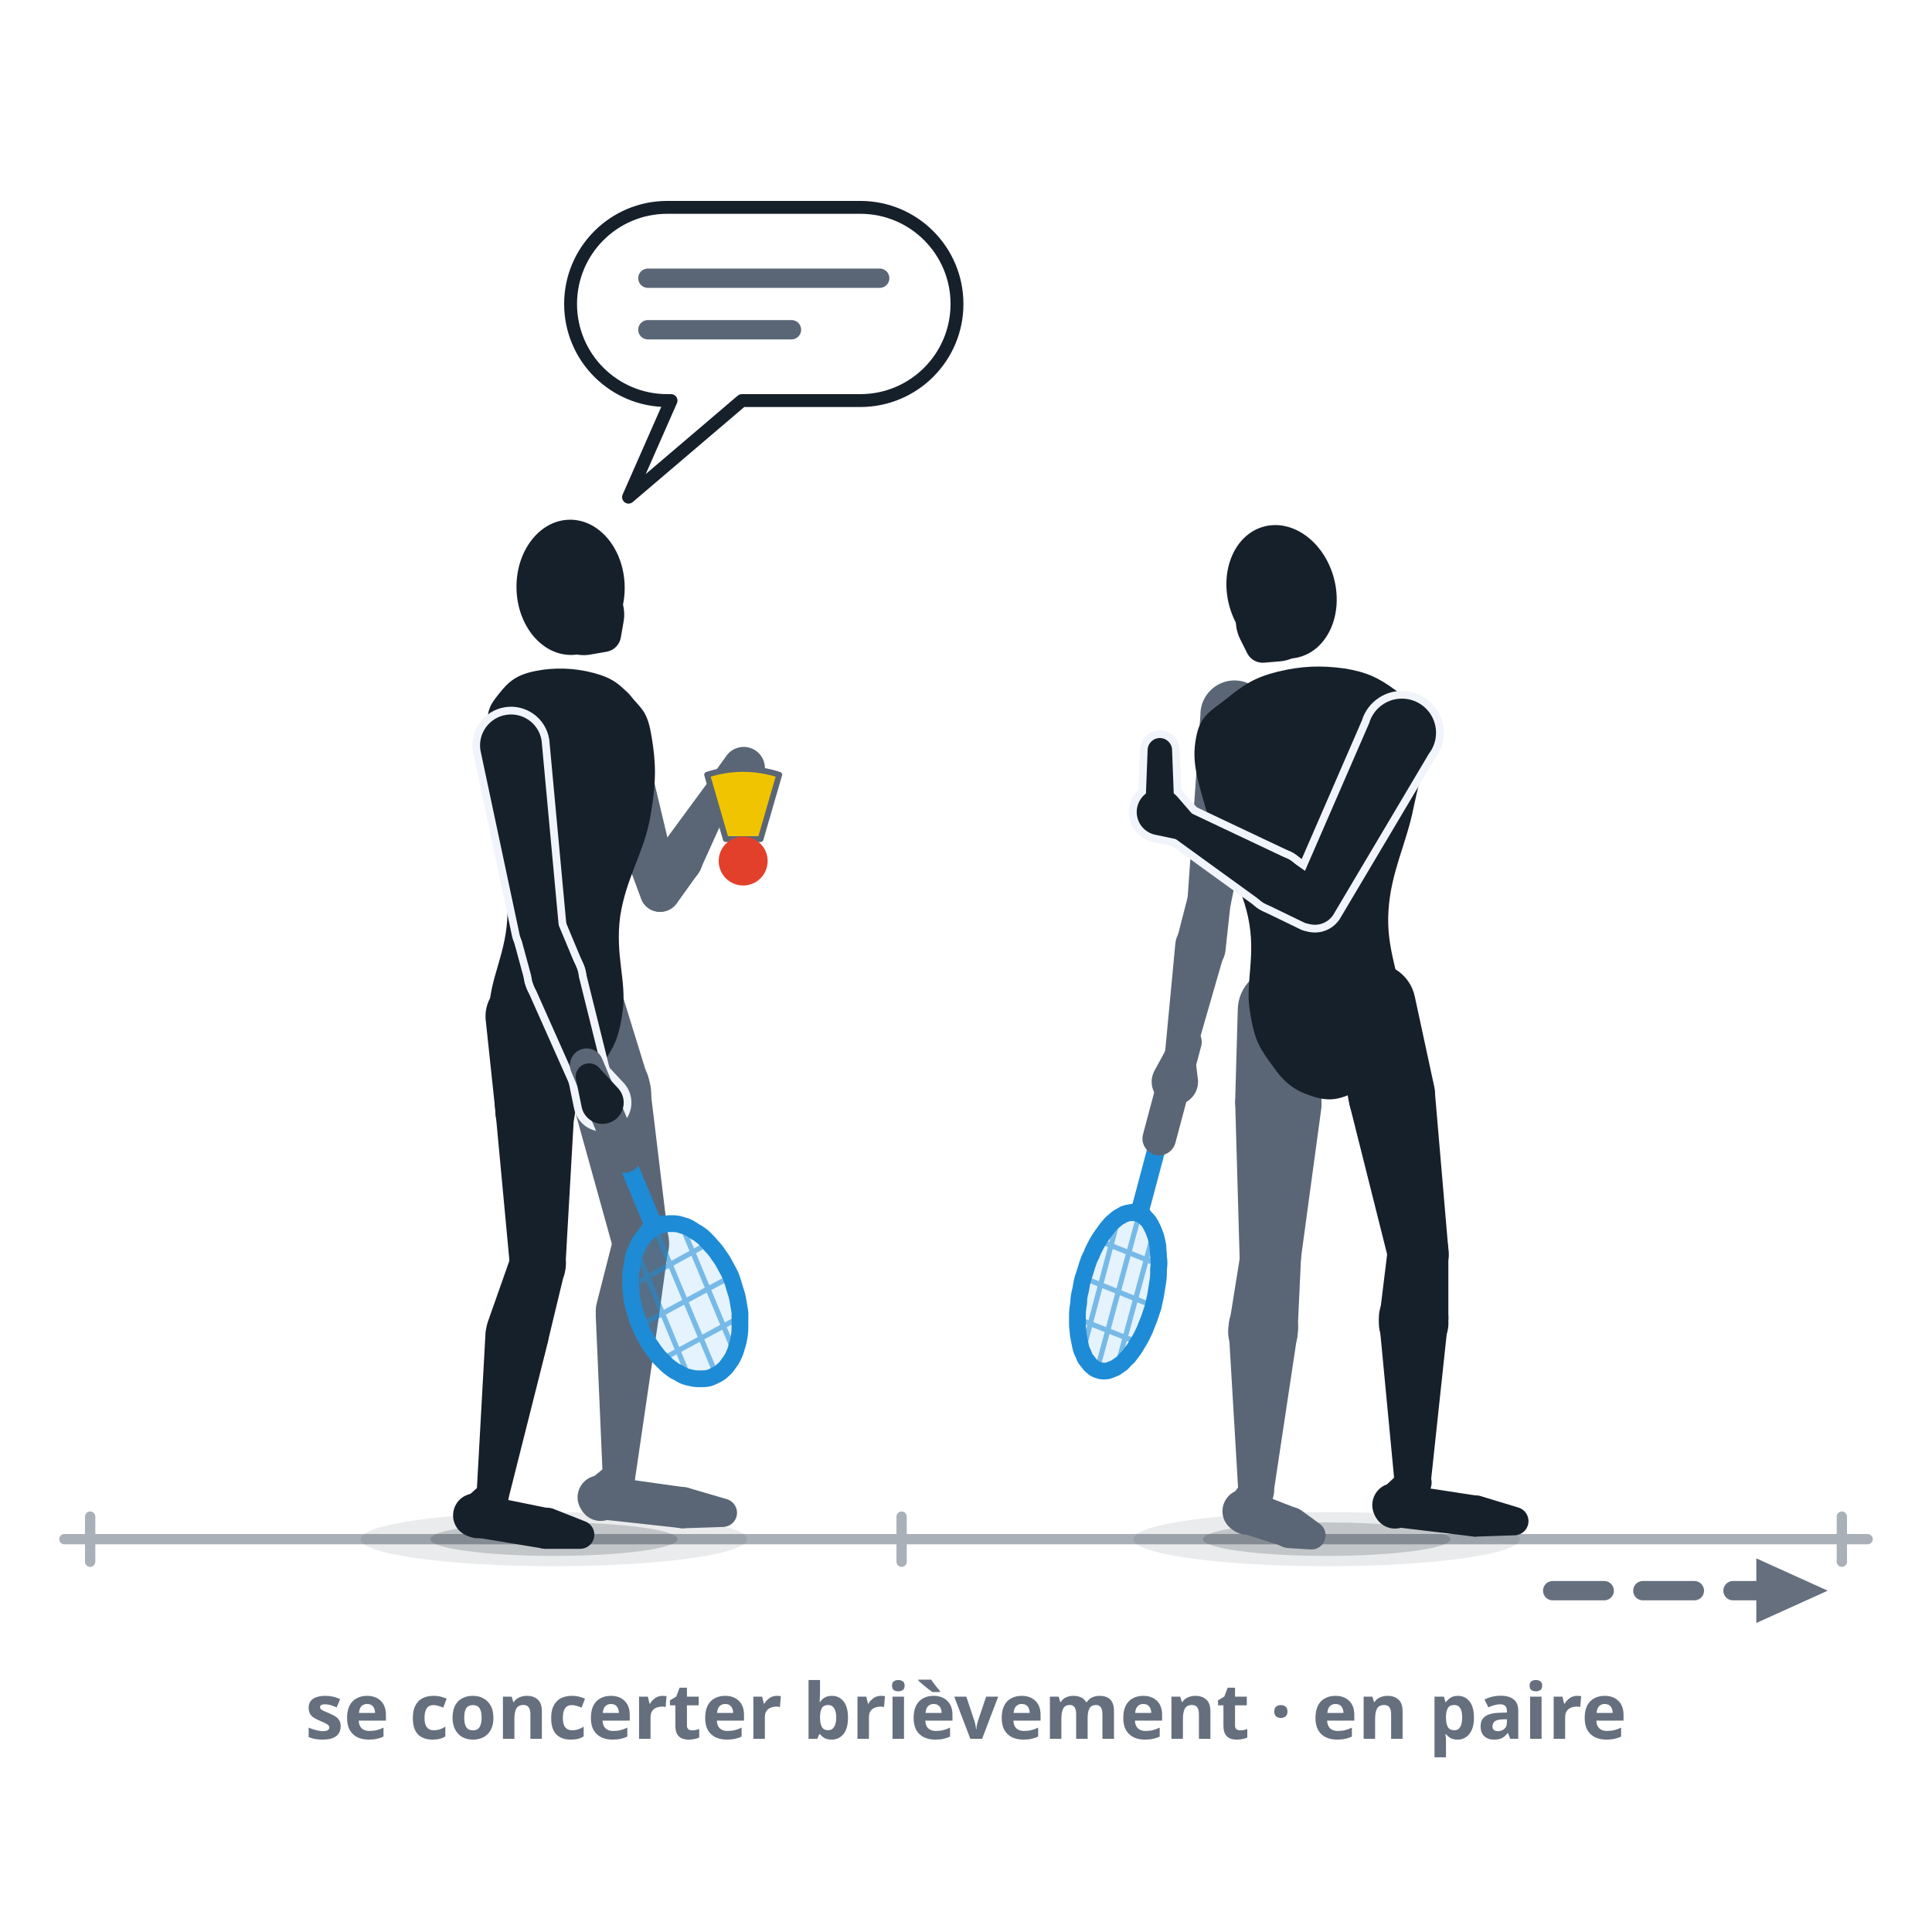
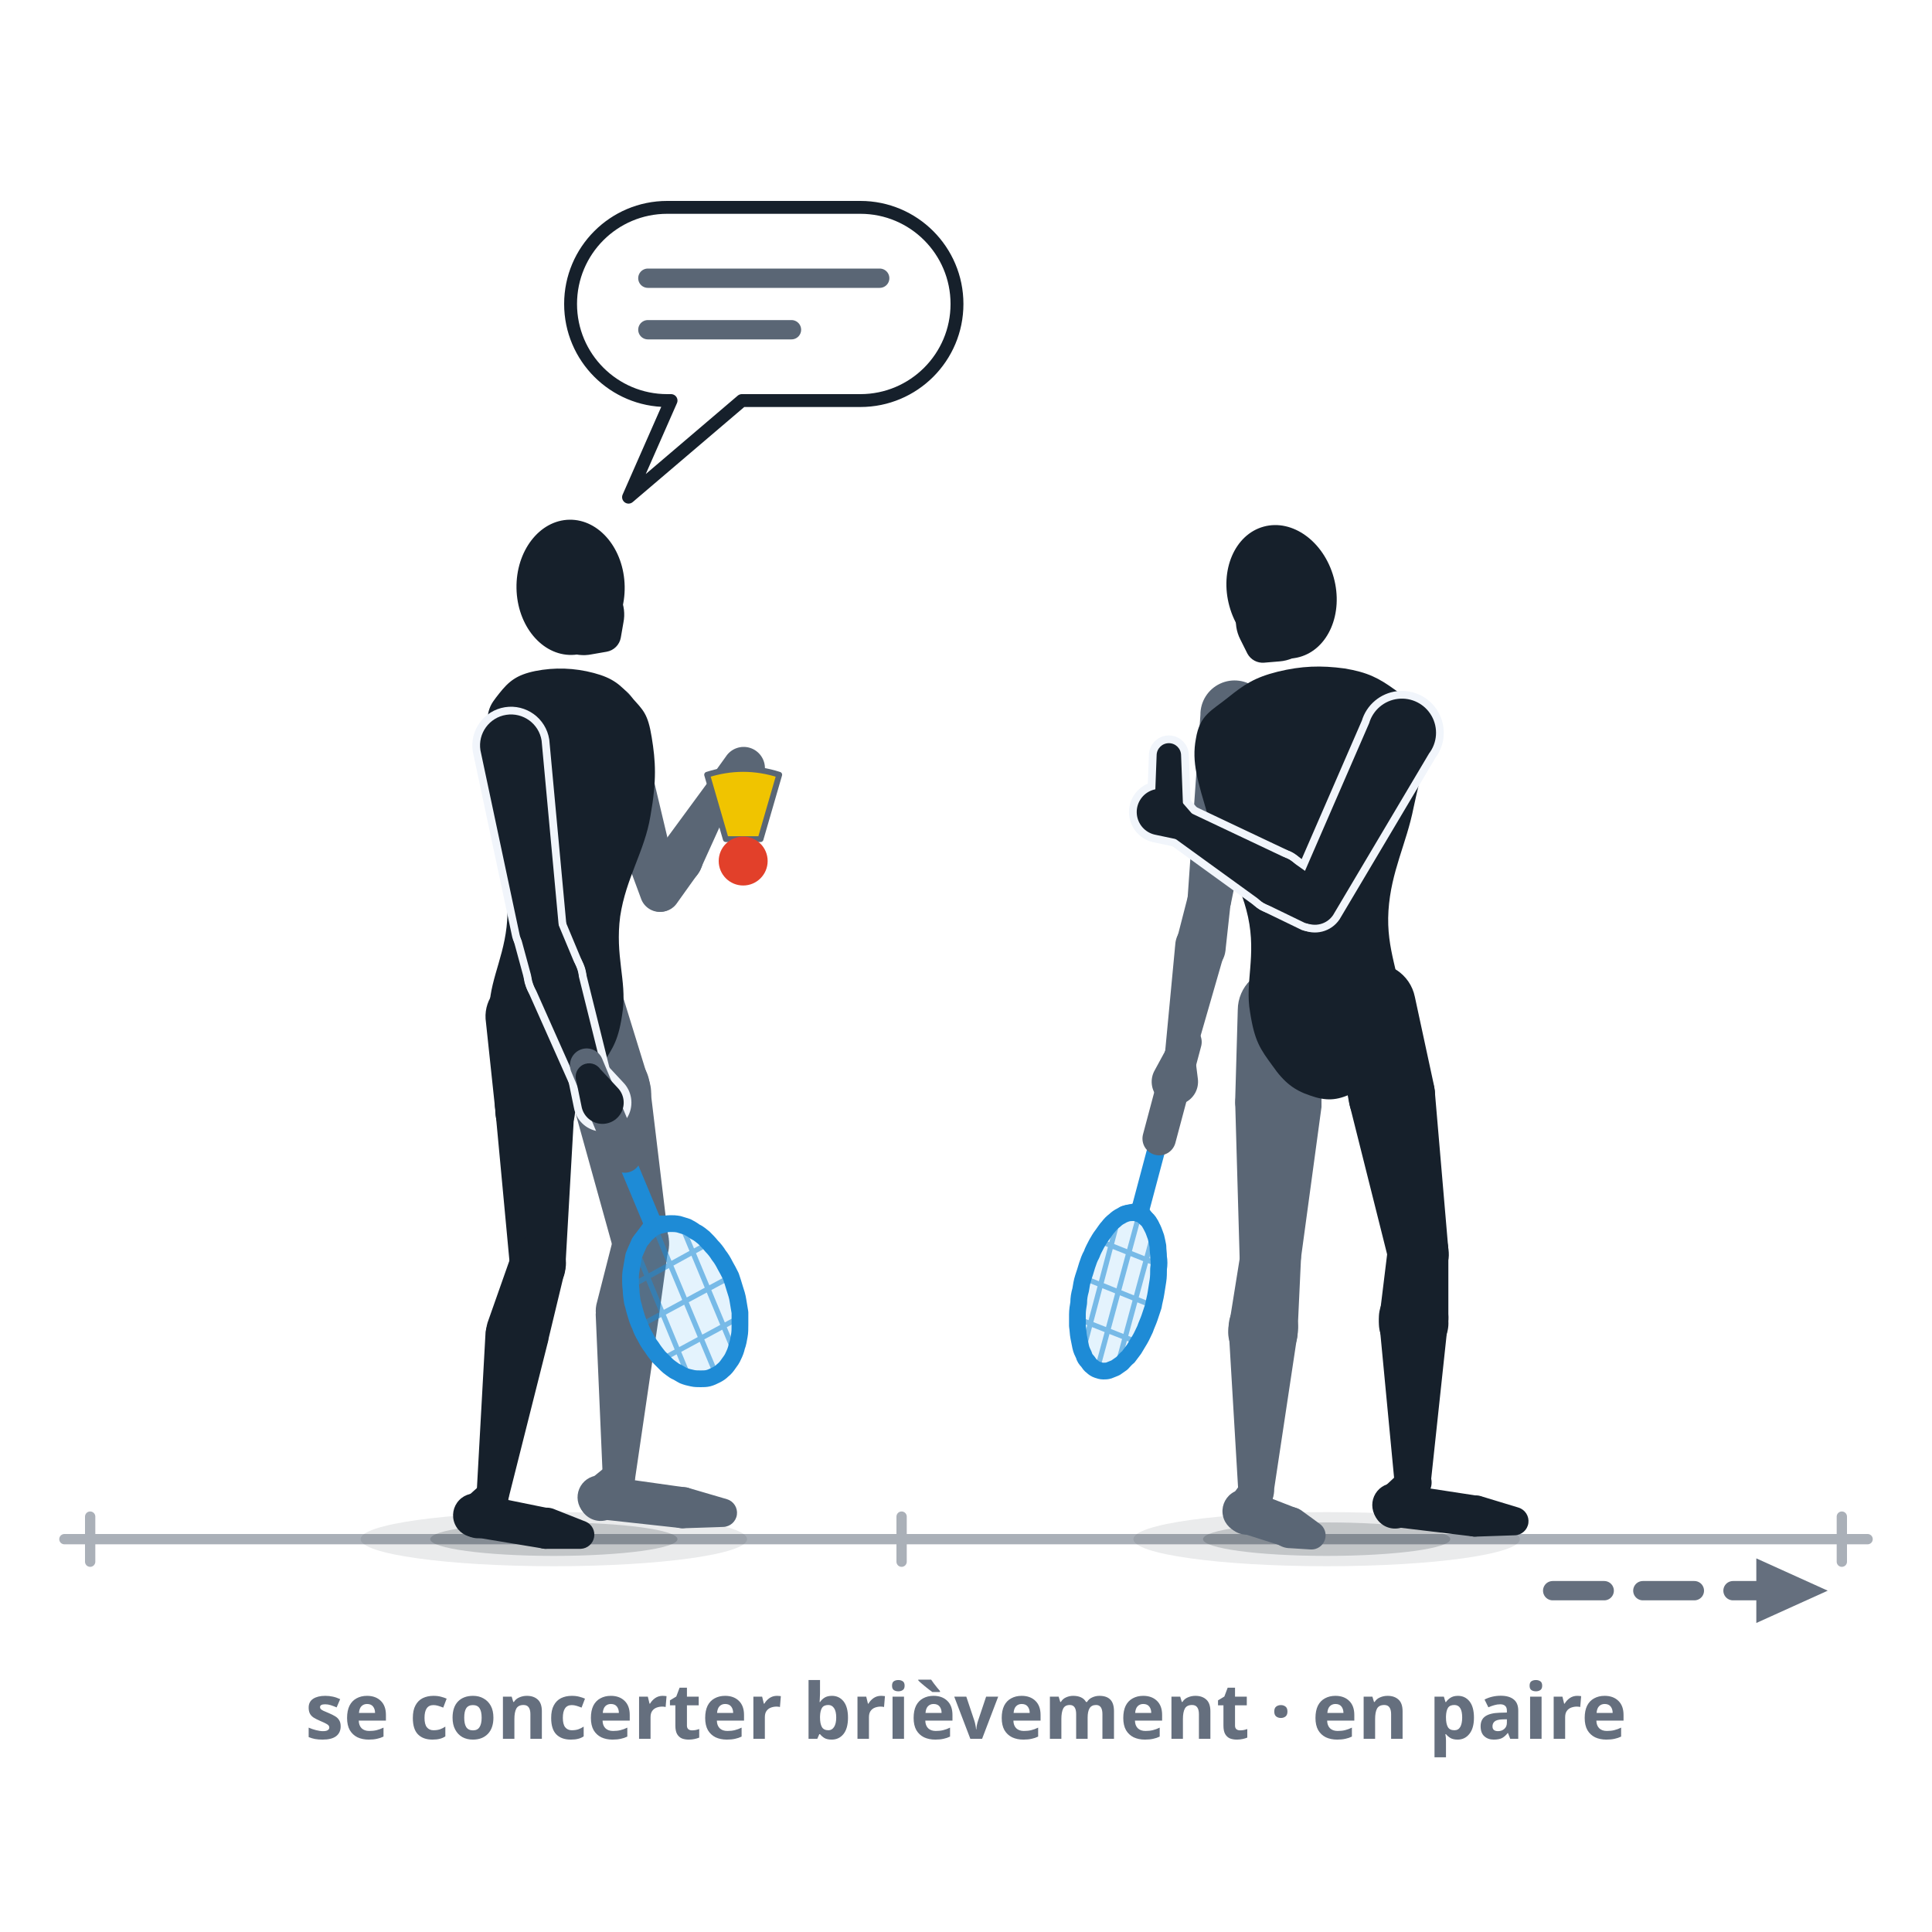
<svg xmlns="http://www.w3.org/2000/svg" viewBox="0 0 300 300" role="img" data-quelle="figuren" aria-label="Se concerter : deux partenaires de double dans leur terrain avant le service, tournés l'un vers l'autre. À gauche, derrière la ligne de service, le joueur de fond : il va servir, tient le speeder dans la main libre et dit l'essentiel en une phrase. À droite le joueur d'attaque, les pieds déjà tournés vers l'avant, acquiesce de la tête et lève le pouce. Une flèche en tirets montre son chemin vers l'avant.">
  <style>
    .s-k{fill:var(--tinte,#16202b)}
    .s-f{fill:var(--tinte-2,#5a6675)}
    .s-x{fill:var(--flaeche-2,#f1f5fb);stroke:var(--flaeche-2,#f1f5fb);stroke-width:2.4;stroke-linejoin:round}
    .s-rf{fill:var(--primaer,#38a4f1);opacity:.14}
    .s-rs{fill:none;stroke:var(--primaer-dunkel,#1e8bd6);stroke-width:.8;opacity:.55}
    .s-rr{fill:none;stroke:var(--primaer-dunkel,#1e8bd6);stroke-width:2.6;stroke-linejoin:round}
    .s-rh{fill:none;stroke:var(--primaer-dunkel,#1e8bd6);stroke-width:2.1;stroke-linecap:round;stroke-linejoin:round}
    .s-rsch{fill:none;stroke:var(--primaer-dunkel,#1e8bd6);stroke-width:2.8;stroke-linecap:round}
    .s-rg{fill:none;stroke:var(--tinte-2,#5a6675);stroke-width:5.2;stroke-linecap:round}
    .s-korb{fill:var(--speeder-korb,#f0c400);stroke:var(--tinte-2,#5a6675);stroke-width:.9;stroke-linejoin:round}
    .s-kappe{fill:var(--speeder-kappe,#e2402a)}
    .s-sch{fill:var(--schatten-boden,#16202b2e)}
    .s-schw{fill:var(--schatten-boden,#16202b2e);opacity:.5}
    .s-wegg{fill:none;stroke:var(--tinte-3,#656f7e);stroke-width:3;stroke-dasharray:8 6;stroke-linecap:round}
    .s-mkg{fill:var(--tinte-3,#656f7e)}
    .s-boden{fill:none;stroke:var(--tinte-3,#656f7e);stroke-width:1.6;opacity:.55;stroke-linecap:round}
    .s-blase{fill:var(--flaeche,#ffffff);stroke:var(--tinte,#16202b);stroke-width:2;stroke-linejoin:round}
    .s-zeile{fill:none;stroke:var(--tinte-2,#5a6675);stroke-width:3;stroke-linecap:round}
    .st{fill:var(--tinte-3,#656f7e);font:600 12px/1 system-ui,sans-serif;text-anchor:middle}
  </style>
  <defs>
    <marker id="p047" viewBox="0 0 10 10" markerWidth="4.4" markerHeight="4.4" refX="5" refY="5" orient="auto">
      <path d="M1,1.2 L9.4,5 L1,8.8 Z" class="s-mkg" />
    </marker>
  </defs>
  <path class="s-boden" d="M10,239L290,239M14,235.5L14,242.5M140,235.5L140,242.5M286,235.5L286,242.5" />
  <ellipse class="s-schw" cx="86" cy="239" rx="30" ry="4.2" />
  <ellipse class="s-sch" cx="86" cy="239" rx="19.2" ry="2.6" />
  <ellipse class="s-schw" cx="206" cy="239" rx="30" ry="4.2" />
  <ellipse class="s-sch" cx="206" cy="239" rx="19.2" ry="2.6" />
  <path class="s-wegg" d="M241.1,247L278,247" marker-end="url(#p047)" />
  <g class="s-f">
    <path d="M192.2,156.8L191.8,170.8A6.7,6.7 0 1 0 205.2,171L205.2,156.9A6.5,6.5 0 0 0 192.2,156.8Z" />
    <path d="M191.8,171.2L192.5,195.7A4.7,4.7 0 0 0 201.9,196.2L205.2,171.9A6.7,6.7 0 1 0 191.8,171.2Z" />
    <path d="M192.6,194.8L190.9,205.4A5.4,5.4 0 1 0 201.5,206.5L202,195.8A4.7,4.7 0 0 0 192.6,194.8Z" />
    <path d="M190.8,206.6L192.3,231.9A2.7,2.7 0 0 0 197.7,232.2L201.5,207A5.4,5.4 0 1 0 190.8,206.6Z" />
    <path d="M192.8,230.2L190.9,232.8A3.4,3.4 0 1 0 196.9,235.6L197.7,232.4A2.7,2.7 0 0 0 192.8,230.2Z" />
    <path d="M192.6,238L199.5,240.2A3.2,3.2 0 0 0 201.6,234.3L194.9,231.7A3.4,3.4 0 1 0 192.6,238Z" />
    <path d="M200.3,240.4L203.5,240.6A2.2,2.2 0 0 0 204.9,236.6L202.3,234.7A3.2,3.2 0 1 0 200.3,240.4Z" />
  </g>
  <g class="s-f">
    <path d="M186.4,111L184.4,139.6A3.4,3.4 0 0 0 191.1,140.5L196.8,112.4A5.3,5.3 0 1 0 186.4,111Z" />
    <path d="M184.5,139L182.7,146A3.9,3.9 0 1 0 190.3,147.5L191.1,140.2A3.4,3.4 0 0 0 184.5,139Z" />
    <path d="M182.5,146.6L180.9,163.5A2.3,2.3 0 0 0 185.4,164.4L190.1,148.1A3.9,3.9 0 1 0 182.5,146.6Z" />
  </g>
  <path class="s-rf" d="M170.4,212.7C170.1,212.6 169.8,212.4 169.6,212.2C169.3,212 169.1,211.7 168.9,211.4C168.6,211.1 168.4,210.8 168.3,210.4C168.1,210 167.9,209.6 167.8,209.1C167.7,208.6 167.6,208.1 167.5,207.6C167.4,207.1 167.4,206.5 167.3,205.9C167.3,205.4 167.3,204.8 167.3,204.1C167.3,203.5 167.4,202.9 167.5,202.3C167.5,201.6 167.6,201 167.8,200.3C167.9,199.7 168,199 168.2,198.4C168.4,197.8 168.6,197.2 168.8,196.5C169,195.9 169.2,195.3 169.5,194.8C169.7,194.2 170,193.7 170.3,193.1C170.6,192.6 170.8,192.2 171.2,191.7C171.5,191.3 171.8,190.8 172.1,190.5C172.4,190.1 172.7,189.8 173.1,189.5C173.4,189.2 173.7,189 174.1,188.8C174.4,188.6 174.7,188.5 175,188.4C175.4,188.3 175.7,188.3 176,188.3C176.3,188.3 176.6,188.4 176.9,188.5C177.2,188.6 177.4,188.7 177.7,189C177.9,189.2 178.2,189.4 178.4,189.7C178.6,190 178.8,190.4 179,190.8C179.2,191.2 179.3,191.6 179.5,192.1C179.6,192.5 179.7,193 179.8,193.5C179.8,194.1 179.9,194.6 179.9,195.2C180,195.8 180,196.4 179.9,197C179.9,197.6 179.9,198.3 179.8,198.9C179.7,199.5 179.6,200.2 179.5,200.8C179.4,201.5 179.2,202.1 179.1,202.8C178.9,203.4 178.7,204 178.5,204.6C178.3,205.2 178,205.8 177.8,206.4C177.5,207 177.3,207.5 177,208C176.7,208.5 176.4,209 176.1,209.5C175.8,209.9 175.5,210.3 175.2,210.7C174.8,211 174.5,211.4 174.2,211.7C173.9,211.9 173.5,212.2 173.2,212.4C172.9,212.5 172.5,212.7 172.2,212.8C171.9,212.9 171.6,212.9 171.3,212.9C171,212.9 170.7,212.8 170.4,212.7Z" />
  <path class="s-rs" d="M179,191.9L173.7,211.4M176.7,189.3L170.6,211.8M173.5,189.7L168.3,209.3M179.5,196.2L171,192.8M178.6,202.6L168.7,198.6M176.3,208.3L167.7,204.9" />
  <path class="s-rh" d="M178.9,190.1L177.1,187.7L174.5,188.3" />
  <path class="s-rsch" d="M180,176.8L177.1,187.7" />
  <path class="s-rr" d="M170.4,212.7C170.1,212.6 169.8,212.4 169.6,212.2C169.3,212 169.1,211.7 168.9,211.4C168.6,211.1 168.4,210.8 168.3,210.4C168.1,210 167.9,209.6 167.8,209.1C167.7,208.6 167.6,208.1 167.5,207.6C167.4,207.1 167.4,206.5 167.3,205.9C167.3,205.4 167.3,204.8 167.3,204.1C167.3,203.5 167.4,202.9 167.5,202.3C167.5,201.6 167.6,201 167.8,200.3C167.9,199.7 168,199 168.2,198.4C168.4,197.8 168.6,197.2 168.8,196.5C169,195.9 169.2,195.3 169.5,194.8C169.7,194.2 170,193.7 170.3,193.1C170.6,192.6 170.8,192.2 171.2,191.7C171.5,191.3 171.8,190.8 172.1,190.5C172.4,190.1 172.7,189.8 173.1,189.5C173.4,189.2 173.7,189 174.1,188.8C174.4,188.6 174.7,188.5 175,188.4C175.4,188.3 175.7,188.3 176,188.3C176.3,188.3 176.6,188.4 176.9,188.5C177.2,188.6 177.4,188.7 177.7,189C177.9,189.2 178.2,189.4 178.4,189.7C178.6,190 178.8,190.4 179,190.8C179.2,191.2 179.3,191.6 179.5,192.1C179.6,192.5 179.7,193 179.8,193.5C179.8,194.1 179.9,194.6 179.9,195.2C180,195.8 180,196.4 179.9,197C179.9,197.6 179.9,198.3 179.8,198.9C179.7,199.5 179.6,200.2 179.5,200.8C179.4,201.5 179.2,202.1 179.1,202.8C178.9,203.4 178.7,204 178.5,204.6C178.3,205.2 178,205.8 177.8,206.4C177.5,207 177.3,207.5 177,208C176.7,208.5 176.4,209 176.1,209.5C175.8,209.9 175.5,210.3 175.2,210.7C174.8,211 174.5,211.4 174.2,211.7C173.9,211.9 173.5,212.2 173.2,212.4C172.9,212.5 172.5,212.7 172.2,212.8C171.9,212.9 171.6,212.9 171.3,212.9C171,212.9 170.7,212.8 170.4,212.7Z" />
  <path class="s-rg" d="M184,161.8L180,176.8" />
  <g class="s-f">
    <path d="M181.2,162.7L179.3,166.2A3.6,3.6 0 1 0 186,167.5L185.5,163.5A2.3,2.3 0 0 0 181.2,162.7Z" />
  </g>
  <g class="s-k">
    <path d="M208.8,103.8C212.4,104.4 214.1,105.3 216.6,107.1C219.1,109 220.7,109.4 221.3,113C221.9,116.7 220.7,119.7 219.5,125.4C218.4,131 216,135.3 215.6,141.4C215.2,147.6 217.5,151.4 217.5,156C217.4,160.7 216.7,162 215.2,164.7C213.7,167.5 212.3,168.8 209.9,169.8C207.6,170.9 205.9,171 203.4,170.1C201,169.3 199.4,168.1 197.6,165.5C195.7,162.9 194.8,161.7 194.1,157.1C193.3,152.5 195.1,148.5 193.8,142.4C192.5,136.4 189.3,132.4 187.6,126.8C186,121.3 185,118.4 185.7,114.7C186.3,111 188.1,110.4 190.7,108.3C193.2,106.3 194.8,105.2 198.4,104.3C202.1,103.4 205.1,103.3 208.8,103.8Z" />
    <path d="M206.9,157.4L209.5,171.3A6.7,6.7 0 1 0 222.7,168.7L219.7,154.8A6.5,6.5 0 0 0 206.9,157.4Z" />
    <path d="M209.6,171.7L215.6,195.6A4.7,4.7 0 0 0 224.9,194L222.8,169.5A6.7,6.7 0 1 0 209.6,171.7Z" />
    <path d="M215.5,193.9L214.2,204.5A5.4,5.4 0 1 0 224.9,205.1L224.9,194.5A4.7,4.7 0 0 0 215.5,193.9Z" />
    <path d="M214.2,205.6L216.6,230.8A2.7,2.7 0 0 0 222.1,230.9L224.8,205.7A5.4,5.4 0 1 0 214.2,205.6Z" />
    <path d="M217.5,228.5L214.5,231.3A3.4,3.4 0 1 0 219.7,235.4L221.7,231.9A2.7,2.7 0 0 0 217.5,228.5Z" />
    <path d="M216.4,237.1L228.9,238.6A3.2,3.2 0 0 0 229.7,232.3L217.3,230.4A3.4,3.4 0 1 0 216.4,237.1Z" />
    <path d="M229.3,238.6L235.2,238.4A2.2,2.2 0 0 0 235.8,234.1L230.2,232.4A3.2,3.2 0 1 0 229.3,238.6Z" />
  </g>
  <g class="s-k">
    <ellipse cx="199" cy="91.9" rx="8.4" ry="10.5" transform="rotate(-15.4 199 91.9)" />
    <path d="M192.6,99.3L193.7,101.5A2.7,2.7 0 0 0 196.3,102.9L198.7,102.7A6.3,6.3 0 1 0 192.6,99.3Z" />
  </g>
  <g class="s-x">
    <path d="M212.6,112.3L201,139A3.4,3.4 0 0 0 207,142.1L221.9,117A5.3,5.3 0 1 0 212.6,112.3Z" />
    <path d="M206,137.6L200.2,133.5A3.9,3.9 0 1 0 196.2,140.2L202.6,143.3A3.4,3.4 0 0 0 206,137.6Z" />
    <path d="M199.6,133.2L184.6,126.1A2.3,2.3 0 0 0 182.3,130.1L195.7,139.8A3.9,3.9 0 1 0 199.6,133.2Z" />
    <path d="M185.4,126.7L182.8,123.7A3.6,3.6 0 1 0 179.3,129.6L183.1,130.4A2.3,2.3 0 0 0 185.4,126.7Z" />
-     <path d="M182.3,124.3L182,116.5A1.9,1.9 0 0 0 178.2,116.5L177.9,124.3A2.2,2.2 0 1 0 182.3,124.3Z" />
+     <path d="M183.7,125.2L183.4,117.3A1.9,1.9 0 0 0 179.6,117.3L179.3,125.2A2.2,2.2 0 1 0 183.7,125.2Z" />
  </g>
  <g class="s-k">
    <path d="M212.6,112.3L201,139A3.4,3.4 0 0 0 207,142.1L221.9,117A5.3,5.3 0 1 0 212.6,112.3Z" />
    <path d="M206,137.6L200.2,133.5A3.9,3.9 0 1 0 196.2,140.2L202.6,143.3A3.4,3.4 0 0 0 206,137.6Z" />
    <path d="M199.6,133.2L184.6,126.1A2.3,2.3 0 0 0 182.3,130.1L195.7,139.8A3.9,3.9 0 1 0 199.6,133.2Z" />
  </g>
  <g class="s-k">
    <path d="M185.4,126.7L182.8,123.7A3.6,3.6 0 1 0 179.3,129.6L183.1,130.4A2.3,2.3 0 0 0 185.4,126.7Z" />
-     <path d="M182.3,124.3L182,116.5A1.9,1.9 0 0 0 178.2,116.5L177.9,124.3A2.2,2.2 0 1 0 182.3,124.3Z" />
+     <path d="M183.7,125.2L183.4,117.3A1.9,1.9 0 0 0 179.6,117.3L179.3,125.2A2.2,2.2 0 1 0 183.7,125.2Z" />
  </g>
  <g class="s-f">
    <path d="M84.9,157.2L88.8,170.8A6.2,6.2 0 1 0 100.6,167.3L96.4,153.7A6,6 0 0 0 84.9,157.2Z" />
    <path d="M88.8,170.8L95.3,194.2A4.3,4.3 0 0 0 103.8,192.5L100.9,168.4A6.2,6.2 0 1 0 88.8,170.8Z" />
    <path d="M95.3,192L92.6,202.6A4.9,4.9 0 1 0 102.3,204.5L103.8,193.6A4.3,4.3 0 0 0 95.3,192Z" />
    <path d="M92.5,204.1L93.6,229.5A2.5,2.5 0 0 0 98.6,229.7L102.3,204.5A4.9,4.9 0 1 0 92.5,204.1Z" />
    <path d="M94.5,227.4L91.3,230A3.4,3.4 0 1 0 96.4,234.1L98.3,230.5A2.5,2.5 0 0 0 94.5,227.4Z" />
    <path d="M93.1,235.9L105.9,237.3A3.2,3.2 0 0 0 106.7,231L93.9,229.2A3.4,3.4 0 1 0 93.1,235.9Z" />
    <path d="M106.3,237.3L112.3,237.1A2.2,2.2 0 0 0 112.9,232.8L107.1,231.1A3.2,3.2 0 1 0 106.3,237.3Z" />
  </g>
  <g class="s-f">
    <path d="M89.5,112.4L99.6,139.7A3.1,3.1 0 0 0 105.5,137.9L98.8,109.7A4.8,4.8 0 1 0 89.5,112.4Z" />
    <path d="M105,140.4L108.5,135.5A3.6,3.6 0 1 0 102.3,131.9L99.7,137.3A3.1,3.1 0 0 0 105,140.4Z" />
    <path d="M108.8,134.9L114.6,122.1A2.1,2.1 0 0 0 111,120L102.7,131.3A3.6,3.6 0 1 0 108.8,134.9Z" />
  </g>
  <g class="s-f">
    <path d="M113.2,123.3L116.2,122.5A3.3,3.3 0 1 0 112.7,117.5L110.9,120A2.1,2.1 0 0 0 113.2,123.3Z" />
  </g>
  <g class="s-k">
    <path d="M92.2,104.5C95.2,105.3 96.3,106.3 98.1,108.3C99.9,110.3 100.6,110.8 101.2,114.5C101.8,118.2 102,121.1 101,126.7C100.1,132.2 97.2,136.3 96.3,142.3C95.5,148.4 97.3,152.3 96.7,156.9C96.1,161.5 95.2,162.7 93.5,165.3C91.8,167.9 90.2,169.1 88.1,170C85.9,170.9 84.8,170.9 82.8,169.8C80.8,168.8 79.4,167.5 78.1,164.8C76.7,162.1 75.9,160.9 76,156.3C76.2,151.6 78.7,147.8 78.8,141.8C78.8,135.7 77.1,131.5 76.5,125.9C75.8,120.3 75.3,117.3 75.5,113.7C75.7,110 76,109.6 77.5,107.7C79,105.8 80.2,104.8 83.1,104.2C86.1,103.6 89.2,103.7 92.2,104.5Z" />
    <path d="M75.4,158.2L76.9,172.3A6.2,6.2 0 1 0 89.1,170.8L87.3,156.8A6,6 0 0 0 75.4,158.2Z" />
    <path d="M76.9,172.2L79.2,196.8A4.3,4.3 0 0 0 87.8,196.6L89.2,172A6.2,6.2 0 1 0 76.9,172.2Z" />
    <path d="M79.4,194.9L75.7,205.4A4.9,4.9 0 1 0 85.1,208.2L87.7,197.4A4.3,4.3 0 0 0 79.4,194.9Z" />
    <path d="M75.4,206.8L74,232.1A2.5,2.5 0 0 0 78.9,232.9L85.1,208.3A4.9,4.9 0 1 0 75.4,206.8Z" />
    <path d="M74.8,230.4L72,232.9A3.4,3.4 0 1 0 77.4,236.7L78.8,233.2A2.5,2.5 0 0 0 74.8,230.4Z" />
    <path d="M73.7,238.7L84.6,240.5A3.2,3.2 0 0 0 85.7,234.3L74.9,232.1A3.4,3.4 0 1 0 73.7,238.7Z" />
    <path d="M85.1,240.5L90.2,240.5A2.2,2.2 0 0 0 91,236.3L86.2,234.4A3.2,3.2 0 1 0 85.1,240.5Z" />
  </g>
  <g class="s-k">
    <ellipse cx="88.6" cy="91.2" rx="8.4" ry="10.5" transform="rotate(-1 88.6 91.2)" />
    <path d="M91.9,101.6L94.2,101.2A2.7,2.7 0 0 0 96.4,99L96.8,96.7A6.3,6.3 0 1 0 91.9,101.6Z" />
  </g>
  <g class="s-x">
    <path d="M74.6,116.5L80.7,145.2A3.1,3.1 0 0 0 86.8,144.2L84.1,115A4.8,4.8 0 1 0 74.6,116.5Z" />
    <path d="M80.8,145.3L82.7,152.3A3.6,3.6 0 1 0 89.4,150L86.6,143.3A3.1,3.1 0 0 0 80.8,145.3Z" />
    <path d="M82.8,152.8L89.7,168.3A2.1,2.1 0 0 0 93.7,167L89.6,150.5A3.6,3.6 0 1 0 82.8,152.8Z" />
    <path d="M89.5,167.9L90.3,171.8A3.3,3.3 0 1 0 95.9,168.9L93.2,166A2.1,2.1 0 0 0 89.5,167.9Z" />
  </g>
  <g class="s-k">
    <path d="M74.6,116.5L80.7,145.2A3.1,3.1 0 0 0 86.8,144.2L84.1,115A4.8,4.8 0 1 0 74.6,116.5Z" />
    <path d="M80.8,145.3L82.7,152.3A3.6,3.6 0 1 0 89.4,150L86.6,143.3A3.1,3.1 0 0 0 80.8,145.3Z" />
    <path d="M82.8,152.8L89.7,168.3A2.1,2.1 0 0 0 93.7,167L89.6,150.5A3.6,3.6 0 1 0 82.8,152.8Z" />
  </g>
  <path class="s-rf" d="M111.2,213.5C111.6,213.3 111.9,213.1 112.2,212.8C112.6,212.5 112.9,212.1 113.1,211.8C113.4,211.4 113.7,211 113.9,210.5C114.1,210.1 114.3,209.6 114.4,209.1C114.6,208.6 114.7,208 114.8,207.4C114.9,206.9 114.9,206.3 114.9,205.7C114.9,205.1 114.9,204.5 114.9,203.8C114.8,203.2 114.7,202.6 114.6,202C114.5,201.3 114.3,200.7 114.1,200.1C113.9,199.4 113.7,198.8 113.5,198.2C113.2,197.6 112.9,197 112.6,196.5C112.3,195.9 112,195.4 111.6,194.9C111.3,194.4 110.9,193.9 110.5,193.5C110.1,193 109.7,192.6 109.3,192.2C108.9,191.9 108.5,191.5 108,191.3C107.6,191 107.1,190.7 106.7,190.5C106.3,190.4 105.8,190.2 105.4,190.1C104.9,190 104.5,190 104.1,190C103.6,190 103.2,190.1 102.8,190.2C102.4,190.3 102,190.4 101.6,190.6C101.3,190.8 100.9,191.1 100.6,191.4C100.3,191.6 100,192 99.7,192.4C99.4,192.7 99.2,193.1 99,193.6C98.8,194 98.6,194.5 98.4,195C98.3,195.6 98.2,196.1 98.1,196.7C98,197.2 97.9,197.8 97.9,198.4C97.9,199 97.9,199.7 98,200.3C98,200.9 98.1,201.5 98.2,202.2C98.4,202.8 98.5,203.4 98.7,204C98.9,204.7 99.1,205.3 99.4,205.9C99.6,206.5 99.9,207.1 100.2,207.6C100.5,208.2 100.8,208.7 101.2,209.2C101.5,209.7 101.9,210.2 102.3,210.7C102.7,211.1 103.1,211.5 103.5,211.9C103.9,212.3 104.4,212.6 104.8,212.9C105.3,213.1 105.7,213.4 106.1,213.6C106.6,213.8 107,213.9 107.5,214C107.9,214.1 108.4,214.1 108.8,214.1C109.2,214.1 109.6,214.1 110,214C110.4,213.9 110.8,213.7 111.2,213.5Z" />
  <path class="s-rs" d="M99.1,194.8L106.7,213.2M102,191.4L110.9,212.7M106.1,190.9L113.8,209.4M98.5,199.4L109.6,193.3M100,205.5L112.8,198.6M103.3,210.8L114.4,204.8" />
  <path class="s-rh" d="M99.1,192.8L101.3,189.8L104.8,189.8" />
  <path class="s-rsch" d="M97,179.5L101.3,189.8" />
  <path class="s-rr" d="M111.2,213.5C111.6,213.3 111.9,213.1 112.2,212.8C112.6,212.5 112.9,212.1 113.1,211.8C113.4,211.4 113.7,211 113.9,210.5C114.1,210.1 114.3,209.6 114.4,209.1C114.6,208.6 114.7,208 114.8,207.4C114.9,206.9 114.9,206.3 114.9,205.7C114.9,205.1 114.9,204.5 114.9,203.8C114.8,203.2 114.7,202.6 114.6,202C114.5,201.3 114.3,200.7 114.1,200.1C113.9,199.4 113.7,198.8 113.5,198.2C113.2,197.6 112.9,197 112.6,196.5C112.3,195.9 112,195.4 111.6,194.9C111.3,194.4 110.9,193.9 110.5,193.5C110.1,193 109.7,192.6 109.3,192.2C108.9,191.9 108.5,191.5 108,191.3C107.6,191 107.1,190.7 106.7,190.5C106.3,190.4 105.8,190.2 105.4,190.1C104.9,190 104.5,190 104.1,190C103.6,190 103.2,190.1 102.8,190.2C102.4,190.3 102,190.4 101.6,190.6C101.3,190.8 100.9,191.1 100.6,191.4C100.3,191.6 100,192 99.7,192.4C99.4,192.7 99.2,193.1 99,193.6C98.8,194 98.6,194.5 98.4,195C98.3,195.6 98.2,196.1 98.1,196.7C98,197.2 97.9,197.8 97.9,198.4C97.9,199 97.9,199.7 98,200.3C98,200.9 98.1,201.5 98.2,202.2C98.4,202.8 98.5,203.4 98.7,204C98.9,204.7 99.1,205.3 99.4,205.9C99.6,206.5 99.9,207.1 100.2,207.6C100.5,208.2 100.8,208.7 101.2,209.2C101.5,209.7 101.9,210.2 102.3,210.7C102.7,211.1 103.1,211.5 103.5,211.9C103.9,212.3 104.4,212.6 104.8,212.9C105.3,213.1 105.7,213.4 106.1,213.6C106.6,213.8 107,213.9 107.5,214C107.9,214.1 108.4,214.1 108.8,214.1C109.2,214.1 109.6,214.1 110,214C110.4,213.9 110.8,213.7 111.2,213.5Z" />
  <path class="s-rg" d="M91.1,165.4L97,179.5" />
  <g class="s-k">
    <path d="M89.5,167.9L90.3,171.8A3.3,3.3 0 1 0 95.9,168.9L93.2,166A2.1,2.1 0 0 0 89.5,167.9Z" />
  </g>
  <path class="s-korb" d="M112.7,130.3L109.8,120.3Q115.4,118.5 121,120.3L118.1,130.3Z" />
  <path class="s-kappe" d="M111.6,133.7a3.8,3.8 0 1 0 7.6,0a3.8,3.8 0 1 0 -7.6,0Z" />
  <path class="s-blase" d="M103.6,32.2L133.6,32.2A15,15 0 0 1 133.6,62.2L115.2,62.2L97.6,77.2L104.2,62.2L103.6,62.2A15,15 0 0 1 103.6,32.2Z" />
  <path class="s-zeile" d="M100.6,43.2L136.6,43.2M100.6,51.2L122.9,51.2" />
  <text class="st" x="150" y="270">se concerter brièvement · en paire</text>
</svg>
